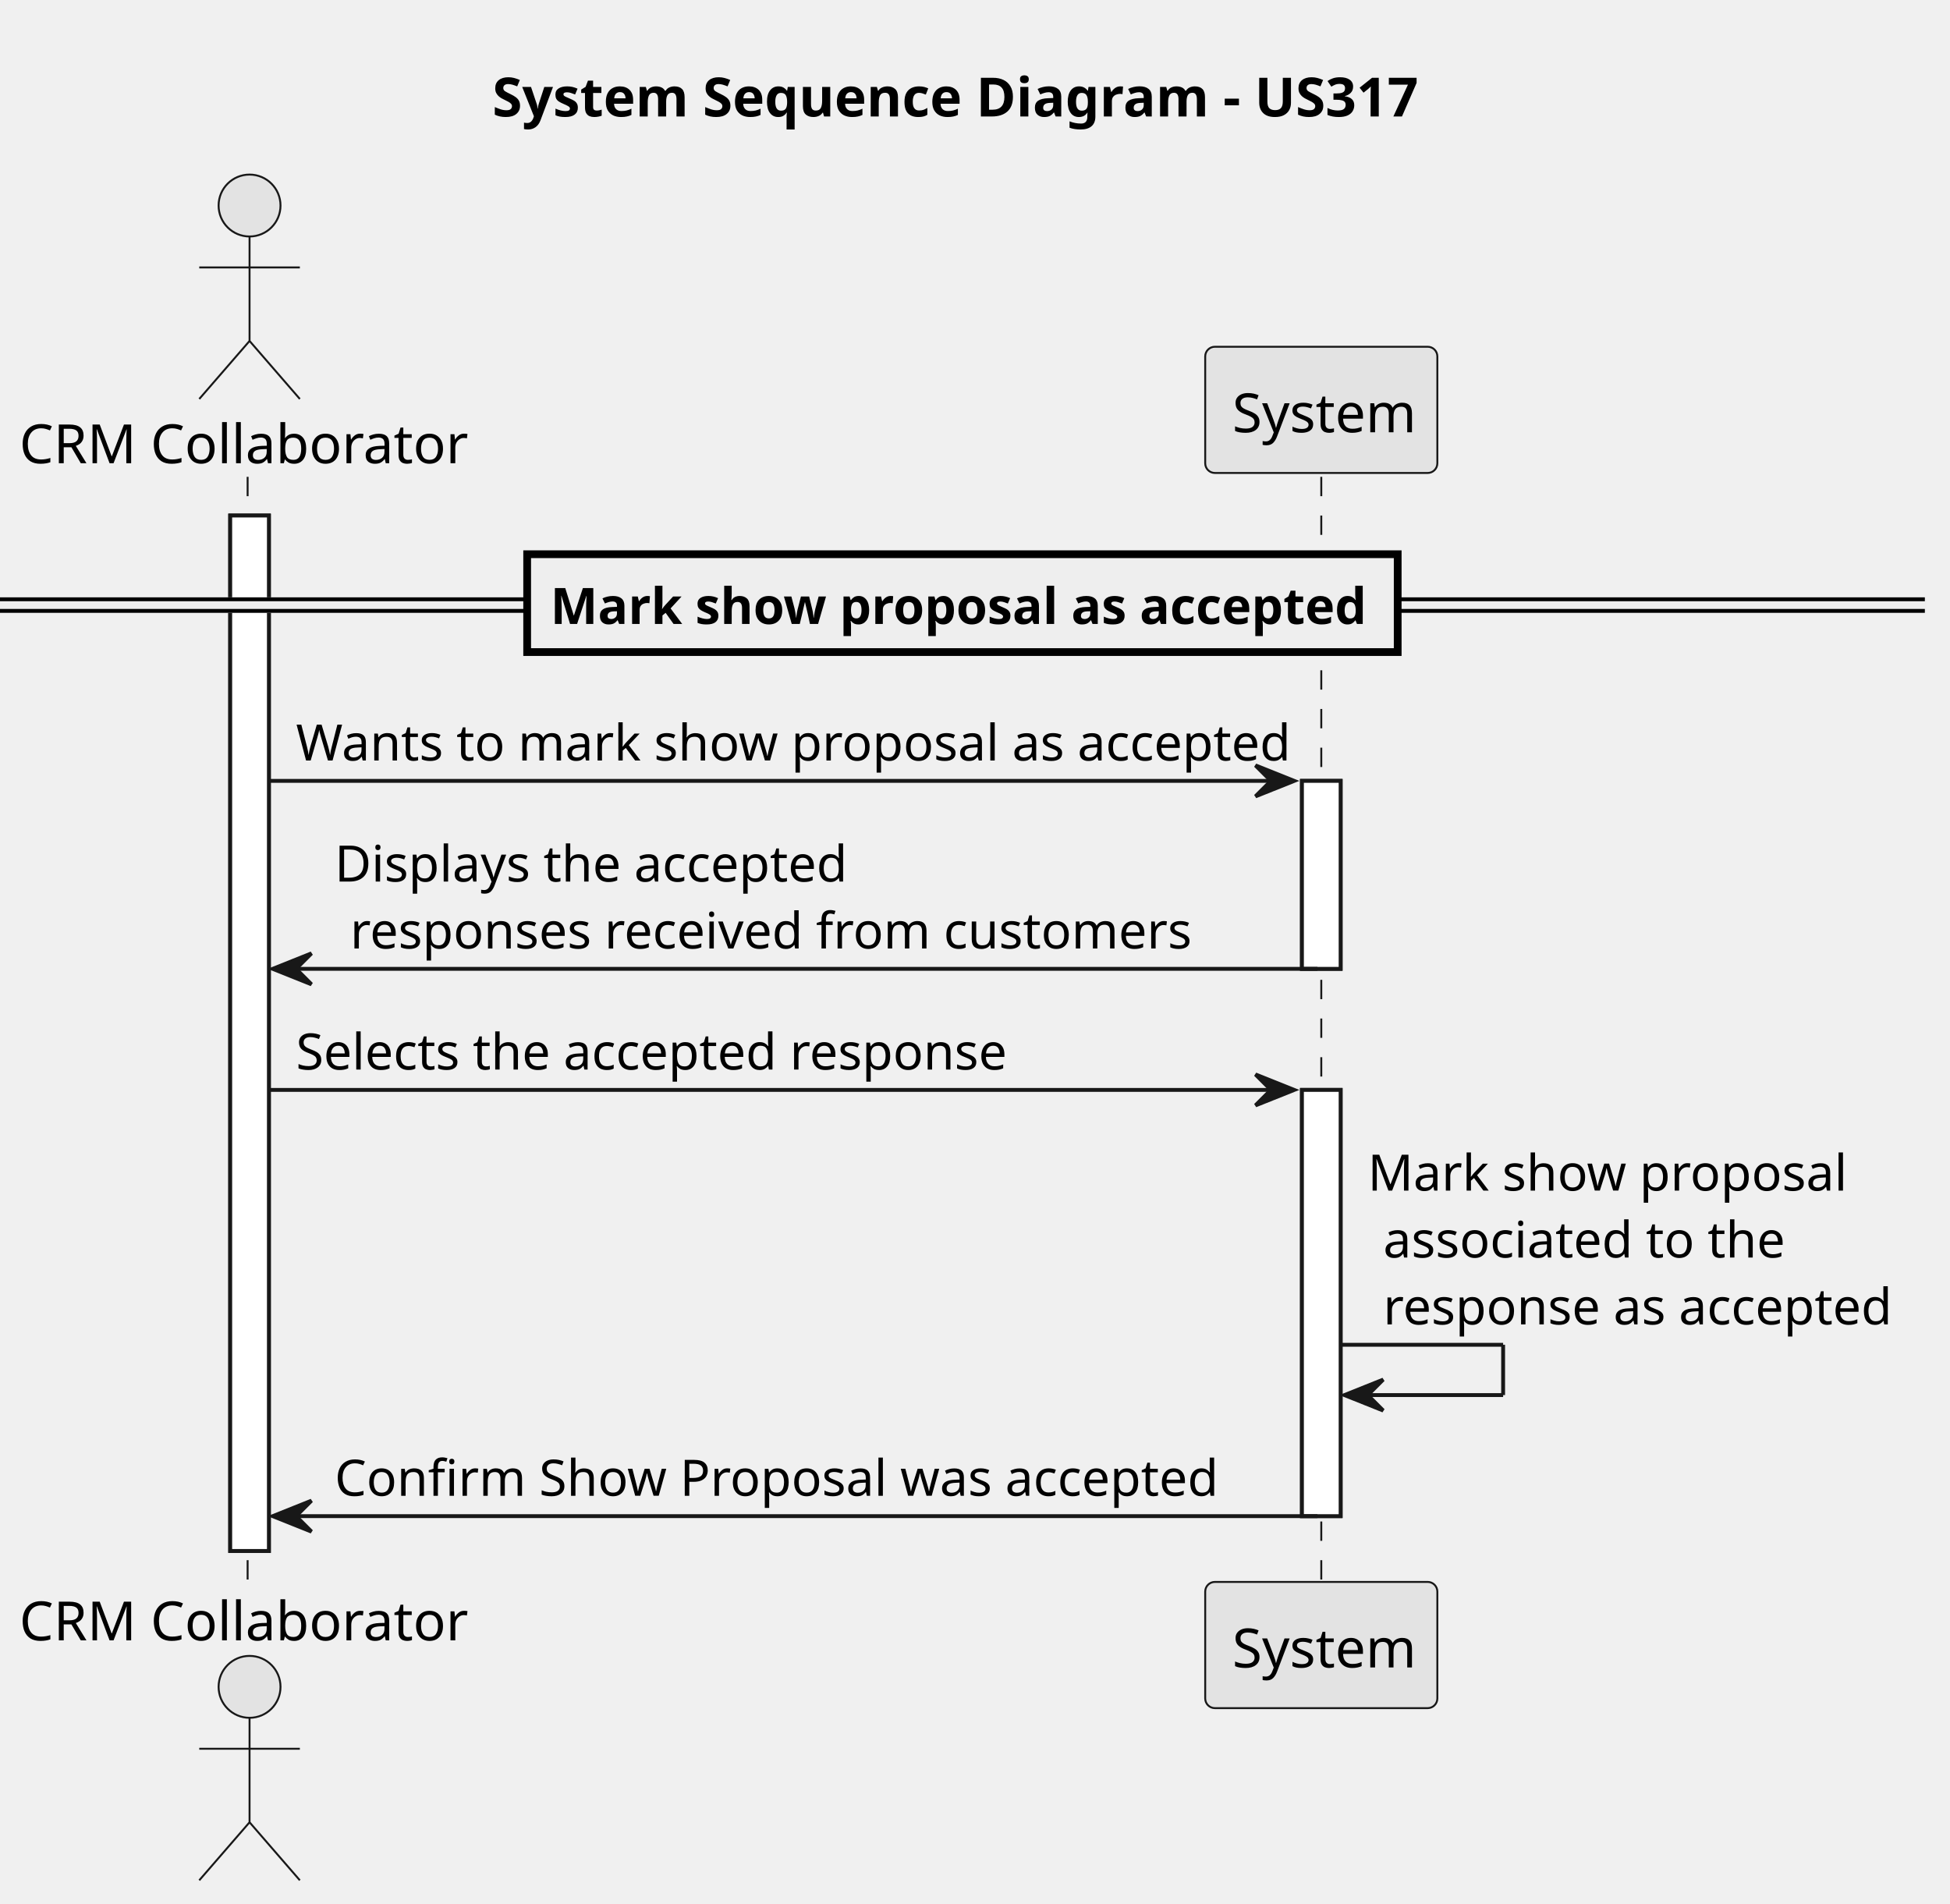
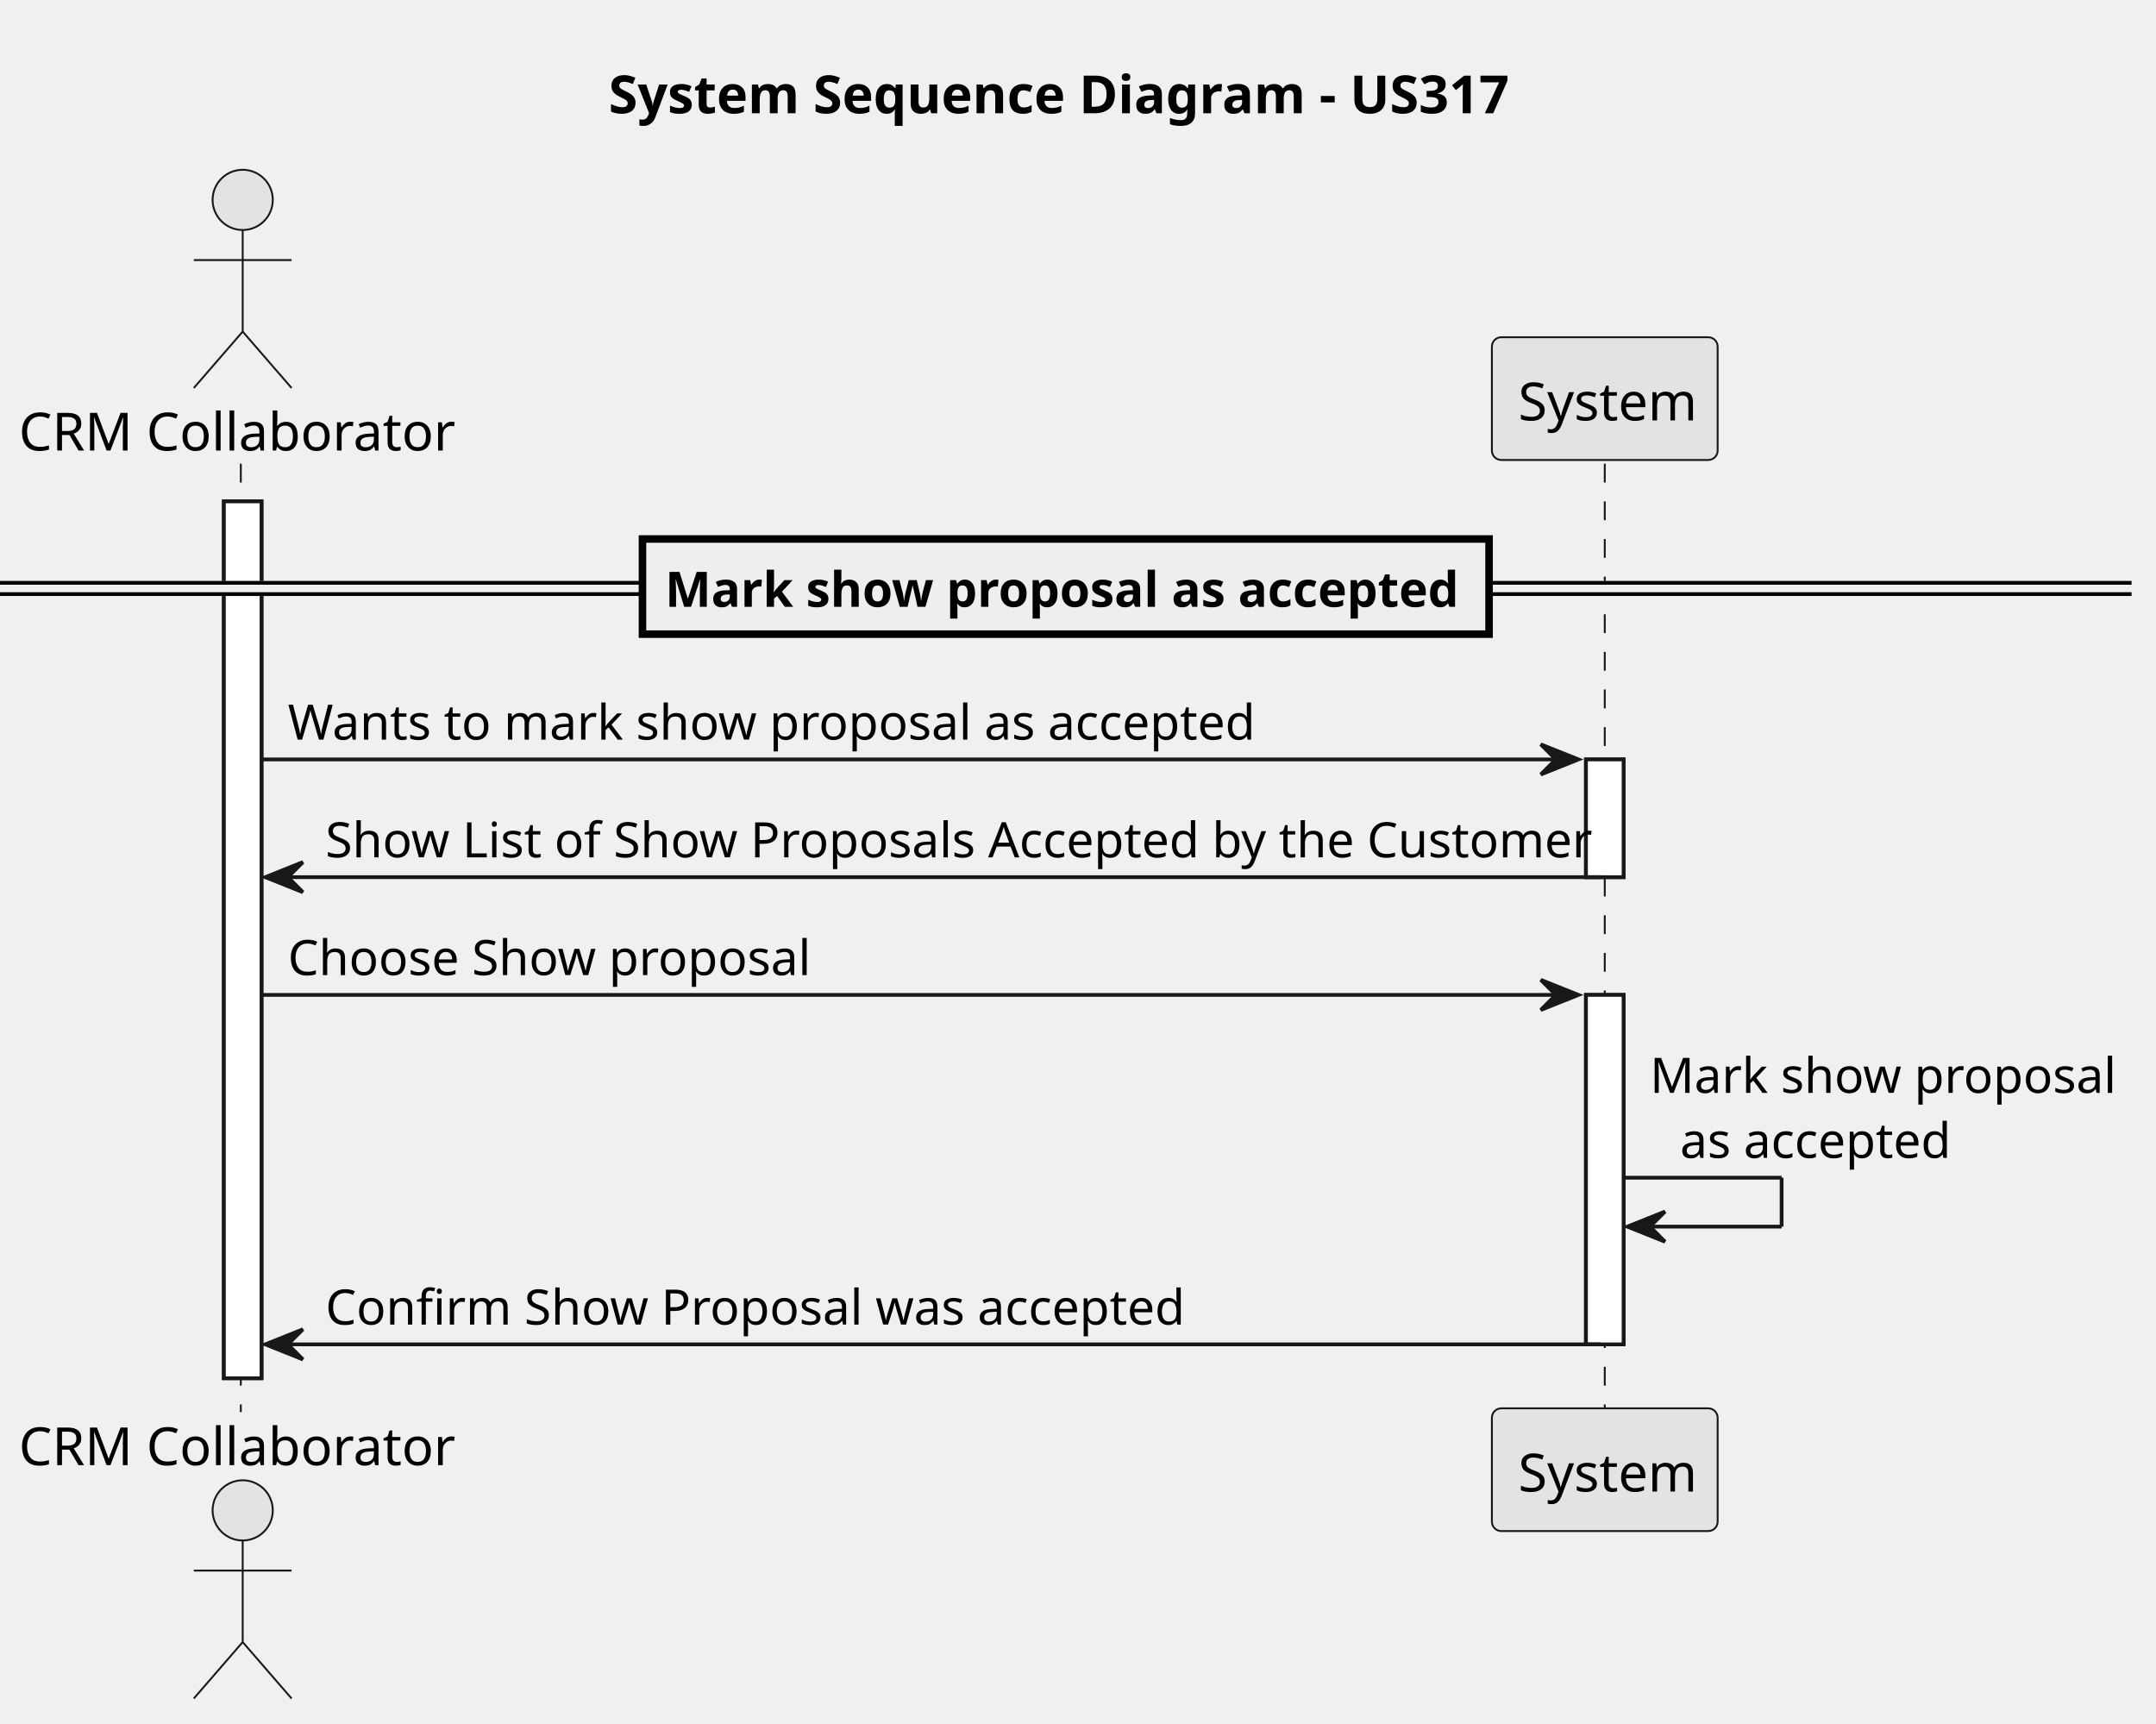
- <svg xmlns="http://www.w3.org/2000/svg" contentStyleType="text/css" height="492px" preserveAspectRatio="none" style="width:504px;height:492px;background:#FFFFFF;" version="1.1" viewBox="0 0 504 492" width="504px" zoomAndPan="magnify">
+ <svg xmlns="http://www.w3.org/2000/svg" contentStyleType="text/css" height="458px" preserveAspectRatio="none" style="width:573px;height:458px;background:#FFFFFF;" version="1.1" viewBox="0 0 573 458" width="573px" zoomAndPan="magnify">
  <defs />
  <g>
-     <text fill="#000000" font-family="sans-serif" font-size="14" font-weight="bold" lengthAdjust="spacing" textLength="242" x="127.25" y="30.107">System Sequence Diagram - US317</text>
-     <rect fill="#FFFFFF" height="267.619" style="stroke:#181818;stroke-width:1.0;" width="10" x="59.5" y="133.242" />
-     <rect fill="#FFFFFF" height="48.582" style="stroke:#181818;stroke-width:1.0;" width="10" x="336.5" y="201.824" />
-     <rect fill="#FFFFFF" height="110.164" style="stroke:#181818;stroke-width:1.0;" width="10" x="336.5" y="281.697" />
-     <line style="stroke:#181818;stroke-width:0.5;stroke-dasharray:5.0,5.0;" x1="64" x2="64" y1="123.242" y2="409.861" />
-     <line style="stroke:#181818;stroke-width:0.5;stroke-dasharray:5.0,5.0;" x1="341.5" x2="341.5" y1="123.242" y2="409.861" />
+     <text fill="#000000" font-family="sans-serif" font-size="14" font-weight="bold" lengthAdjust="spacing" textLength="242" x="161.75" y="30.107">System Sequence Diagram - US317</text>
+     <rect fill="#FFFFFF" height="233.037" style="stroke:#181818;stroke-width:1.0;" width="10" x="59.5" y="133.242" />
+     <rect fill="#FFFFFF" height="31.291" style="stroke:#181818;stroke-width:1.0;" width="10" x="421.5" y="201.824" />
+     <rect fill="#FFFFFF" height="92.873" style="stroke:#181818;stroke-width:1.0;" width="10" x="421.5" y="264.406" />
+     <line style="stroke:#181818;stroke-width:0.5;stroke-dasharray:5.0,5.0;" x1="64" x2="64" y1="123.242" y2="375.279" />
+     <line style="stroke:#181818;stroke-width:0.5;stroke-dasharray:5.0,5.0;" x1="426.5" x2="426.5" y1="123.242" y2="375.279" />
    <text fill="#000000" font-family="sans-serif" font-size="14" lengthAdjust="spacing" textLength="113" x="5" y="119.728">CRM Collaborator</text>
    <ellipse cx="64.5" cy="53.121" fill="#E3E3E3" rx="8" ry="8" style="stroke:#181818;stroke-width:0.5;" />
    <path d="M64.5,61.121 L64.5,88.121 M51.5,69.121 L77.5,69.121 M64.5,88.121 L51.5,103.121 M64.5,88.121 L77.5,103.121 " fill="none" style="stroke:#181818;stroke-width:0.5;" />
-     <text fill="#000000" font-family="sans-serif" font-size="14" lengthAdjust="spacing" textLength="113" x="5" y="423.969">CRM Collaborator</text>
-     <ellipse cx="64.5" cy="435.982" fill="#E3E3E3" rx="8" ry="8" style="stroke:#181818;stroke-width:0.5;" />
-     <path d="M64.5,443.982 L64.5,470.982 M51.5,451.982 L77.5,451.982 M64.5,470.982 L51.5,485.982 M64.5,470.982 L77.5,485.982 " fill="none" style="stroke:#181818;stroke-width:0.5;" />
-     <rect fill="#E3E3E3" height="32.621" rx="2.5" ry="2.5" style="stroke:#181818;stroke-width:0.5;" width="60" x="311.5" y="89.621" />
-     <text fill="#000000" font-family="sans-serif" font-size="14" lengthAdjust="spacing" textLength="46" x="318.5" y="111.728">System</text>
-     <rect fill="#E3E3E3" height="32.621" rx="2.5" ry="2.5" style="stroke:#181818;stroke-width:0.5;" width="60" x="311.5" y="408.861" />
-     <text fill="#000000" font-family="sans-serif" font-size="14" lengthAdjust="spacing" textLength="46" x="318.5" y="430.969">System</text>
-     <rect fill="#FFFFFF" height="267.619" style="stroke:#181818;stroke-width:1.0;" width="10" x="59.5" y="133.242" />
-     <rect fill="#FFFFFF" height="48.582" style="stroke:#181818;stroke-width:1.0;" width="10" x="336.5" y="201.824" />
-     <rect fill="#FFFFFF" height="110.164" style="stroke:#181818;stroke-width:1.0;" width="10" x="336.5" y="281.697" />
-     <rect fill="#EEEEEE" height="3" style="stroke:#EEEEEE;stroke-width:1.0;" width="497.5" x="0" y="154.888" />
-     <line style="stroke:#000000;stroke-width:1.0;" x1="0" x2="497.5" y1="154.888" y2="154.888" />
-     <line style="stroke:#000000;stroke-width:1.0;" x1="0" x2="497.5" y1="157.888" y2="157.888" />
-     <rect fill="#EEEEEE" height="25.291" style="stroke:#000000;stroke-width:2.0;" width="225" x="136.25" y="143.242" />
-     <text fill="#000000" font-family="sans-serif" font-size="13" font-weight="bold" lengthAdjust="spacing" textLength="207" x="142.25" y="161.27">Mark show proposal as accepted</text>
-     <polygon fill="#181818" points="324.5,197.824,334.5,201.824,324.5,205.824,328.5,201.824" style="stroke:#181818;stroke-width:1.0;" />
-     <line style="stroke:#181818;stroke-width:1.0;" x1="69.5" x2="330.5" y1="201.824" y2="201.824" />
+     <text fill="#000000" font-family="sans-serif" font-size="14" lengthAdjust="spacing" textLength="113" x="5" y="389.387">CRM Collaborator</text>
+     <ellipse cx="64.5" cy="401.4" fill="#E3E3E3" rx="8" ry="8" style="stroke:#181818;stroke-width:0.5;" />
+     <path d="M64.5,409.4 L64.5,436.4 M51.5,417.4 L77.5,417.4 M64.5,436.4 L51.5,451.4 M64.5,436.4 L77.5,451.4 " fill="none" style="stroke:#181818;stroke-width:0.5;" />
+     <rect fill="#E3E3E3" height="32.621" rx="2.5" ry="2.5" style="stroke:#181818;stroke-width:0.5;" width="60" x="396.5" y="89.621" />
+     <text fill="#000000" font-family="sans-serif" font-size="14" lengthAdjust="spacing" textLength="46" x="403.5" y="111.728">System</text>
+     <rect fill="#E3E3E3" height="32.621" rx="2.5" ry="2.5" style="stroke:#181818;stroke-width:0.5;" width="60" x="396.5" y="374.279" />
+     <text fill="#000000" font-family="sans-serif" font-size="14" lengthAdjust="spacing" textLength="46" x="403.5" y="396.387">System</text>
+     <rect fill="#FFFFFF" height="233.037" style="stroke:#181818;stroke-width:1.0;" width="10" x="59.5" y="133.242" />
+     <rect fill="#FFFFFF" height="31.291" style="stroke:#181818;stroke-width:1.0;" width="10" x="421.5" y="201.824" />
+     <rect fill="#FFFFFF" height="92.873" style="stroke:#181818;stroke-width:1.0;" width="10" x="421.5" y="264.406" />
+     <rect fill="#EEEEEE" height="3" style="stroke:#EEEEEE;stroke-width:1.0;" width="566.5" x="0" y="154.888" />
+     <line style="stroke:#000000;stroke-width:1.0;" x1="0" x2="566.5" y1="154.888" y2="154.888" />
+     <line style="stroke:#000000;stroke-width:1.0;" x1="0" x2="566.5" y1="157.888" y2="157.888" />
+     <rect fill="#EEEEEE" height="25.291" style="stroke:#000000;stroke-width:2.0;" width="225" x="170.75" y="143.242" />
+     <text fill="#000000" font-family="sans-serif" font-size="13" font-weight="bold" lengthAdjust="spacing" textLength="207" x="176.75" y="161.27">Mark show proposal as accepted</text>
+     <polygon fill="#181818" points="409.5,197.824,419.5,201.824,409.5,205.824,413.5,201.824" style="stroke:#181818;stroke-width:1.0;" />
+     <line style="stroke:#181818;stroke-width:1.0;" x1="69.5" x2="415.5" y1="201.824" y2="201.824" />
    <text fill="#000000" font-family="sans-serif" font-size="13" lengthAdjust="spacing" textLength="248" x="76.5" y="196.561">Wants to mark show proposal as accepted</text>
-     <polygon fill="#181818" points="80.5,246.406,70.5,250.406,80.5,254.406,76.5,250.406" style="stroke:#181818;stroke-width:1.0;" />
-     <line style="stroke:#181818;stroke-width:1.0;" x1="74.5" x2="340.5" y1="250.406" y2="250.406" />
-     <text fill="#000000" font-family="sans-serif" font-size="13" lengthAdjust="spacing" textLength="129" x="86.5" y="227.852">Displays the accepted</text>
-     <text fill="#000000" font-family="sans-serif" font-size="13" lengthAdjust="spacing" textLength="205" x="90.5" y="245.144">responses received from customers</text>
-     <polygon fill="#181818" points="324.5,277.697,334.5,281.697,324.5,285.697,328.5,281.697" style="stroke:#181818;stroke-width:1.0;" />
-     <line style="stroke:#181818;stroke-width:1.0;" x1="69.5" x2="330.5" y1="281.697" y2="281.697" />
-     <text fill="#000000" font-family="sans-serif" font-size="13" lengthAdjust="spacing" textLength="180" x="76.5" y="276.435">Selects the accepted response</text>
-     <line style="stroke:#181818;stroke-width:1.0;" x1="346.5" x2="388.5" y1="347.57" y2="347.57" />
-     <line style="stroke:#181818;stroke-width:1.0;" x1="388.5" x2="388.5" y1="347.57" y2="360.57" />
-     <line style="stroke:#181818;stroke-width:1.0;" x1="347.5" x2="388.5" y1="360.57" y2="360.57" />
-     <polygon fill="#181818" points="357.5,356.57,347.5,360.57,357.5,364.57,353.5,360.57" style="stroke:#181818;stroke-width:1.0;" />
-     <text fill="#000000" font-family="sans-serif" font-size="13" lengthAdjust="spacing" textLength="116" x="353.5" y="307.726">Mark show proposal</text>
-     <text fill="#000000" font-family="sans-serif" font-size="13" lengthAdjust="spacing" textLength="100" x="357.5" y="325.017">associated to the</text>
-     <text fill="#000000" font-family="sans-serif" font-size="13" lengthAdjust="spacing" textLength="128" x="357.5" y="342.308">response as accepted</text>
-     <polygon fill="#181818" points="80.5,387.861,70.5,391.861,80.5,395.861,76.5,391.861" style="stroke:#181818;stroke-width:1.0;" />
-     <line style="stroke:#181818;stroke-width:1.0;" x1="74.5" x2="340.5" y1="391.861" y2="391.861" />
-     <text fill="#000000" font-family="sans-serif" font-size="13" lengthAdjust="spacing" textLength="219" x="86.5" y="386.599">Confirm Show Proposal was accepted</text>
+     <polygon fill="#181818" points="80.5,229.115,70.5,233.115,80.5,237.115,76.5,233.115" style="stroke:#181818;stroke-width:1.0;" />
+     <line style="stroke:#181818;stroke-width:1.0;" x1="74.5" x2="425.5" y1="233.115" y2="233.115" />
+     <text fill="#000000" font-family="sans-serif" font-size="13" lengthAdjust="spacing" textLength="328" x="86.5" y="227.852">Show List of Show Proposals Accepted by the Customer</text>
+     <polygon fill="#181818" points="409.5,260.406,419.5,264.406,409.5,268.406,413.5,264.406" style="stroke:#181818;stroke-width:1.0;" />
+     <line style="stroke:#181818;stroke-width:1.0;" x1="69.5" x2="415.5" y1="264.406" y2="264.406" />
+     <text fill="#000000" font-family="sans-serif" font-size="13" lengthAdjust="spacing" textLength="133" x="76.5" y="259.144">Choose Show proposal</text>
+     <line style="stroke:#181818;stroke-width:1.0;" x1="431.5" x2="473.5" y1="312.988" y2="312.988" />
+     <line style="stroke:#181818;stroke-width:1.0;" x1="473.5" x2="473.5" y1="312.988" y2="325.988" />
+     <line style="stroke:#181818;stroke-width:1.0;" x1="432.5" x2="473.5" y1="325.988" y2="325.988" />
+     <polygon fill="#181818" points="442.5,321.988,432.5,325.988,442.5,329.988,438.5,325.988" style="stroke:#181818;stroke-width:1.0;" />
+     <text fill="#000000" font-family="sans-serif" font-size="13" lengthAdjust="spacing" textLength="116" x="438.5" y="290.435">Mark show proposal</text>
+     <text fill="#000000" font-family="sans-serif" font-size="13" lengthAdjust="spacing" textLength="71" x="446.5" y="307.726">as accepted</text>
+     <polygon fill="#181818" points="80.5,353.279,70.5,357.279,80.5,361.279,76.5,357.279" style="stroke:#181818;stroke-width:1.0;" />
+     <line style="stroke:#181818;stroke-width:1.0;" x1="74.5" x2="425.5" y1="357.279" y2="357.279" />
+     <text fill="#000000" font-family="sans-serif" font-size="13" lengthAdjust="spacing" textLength="219" x="86.5" y="352.017">Confirm Show Proposal was accepted</text>
  </g>
</svg>
